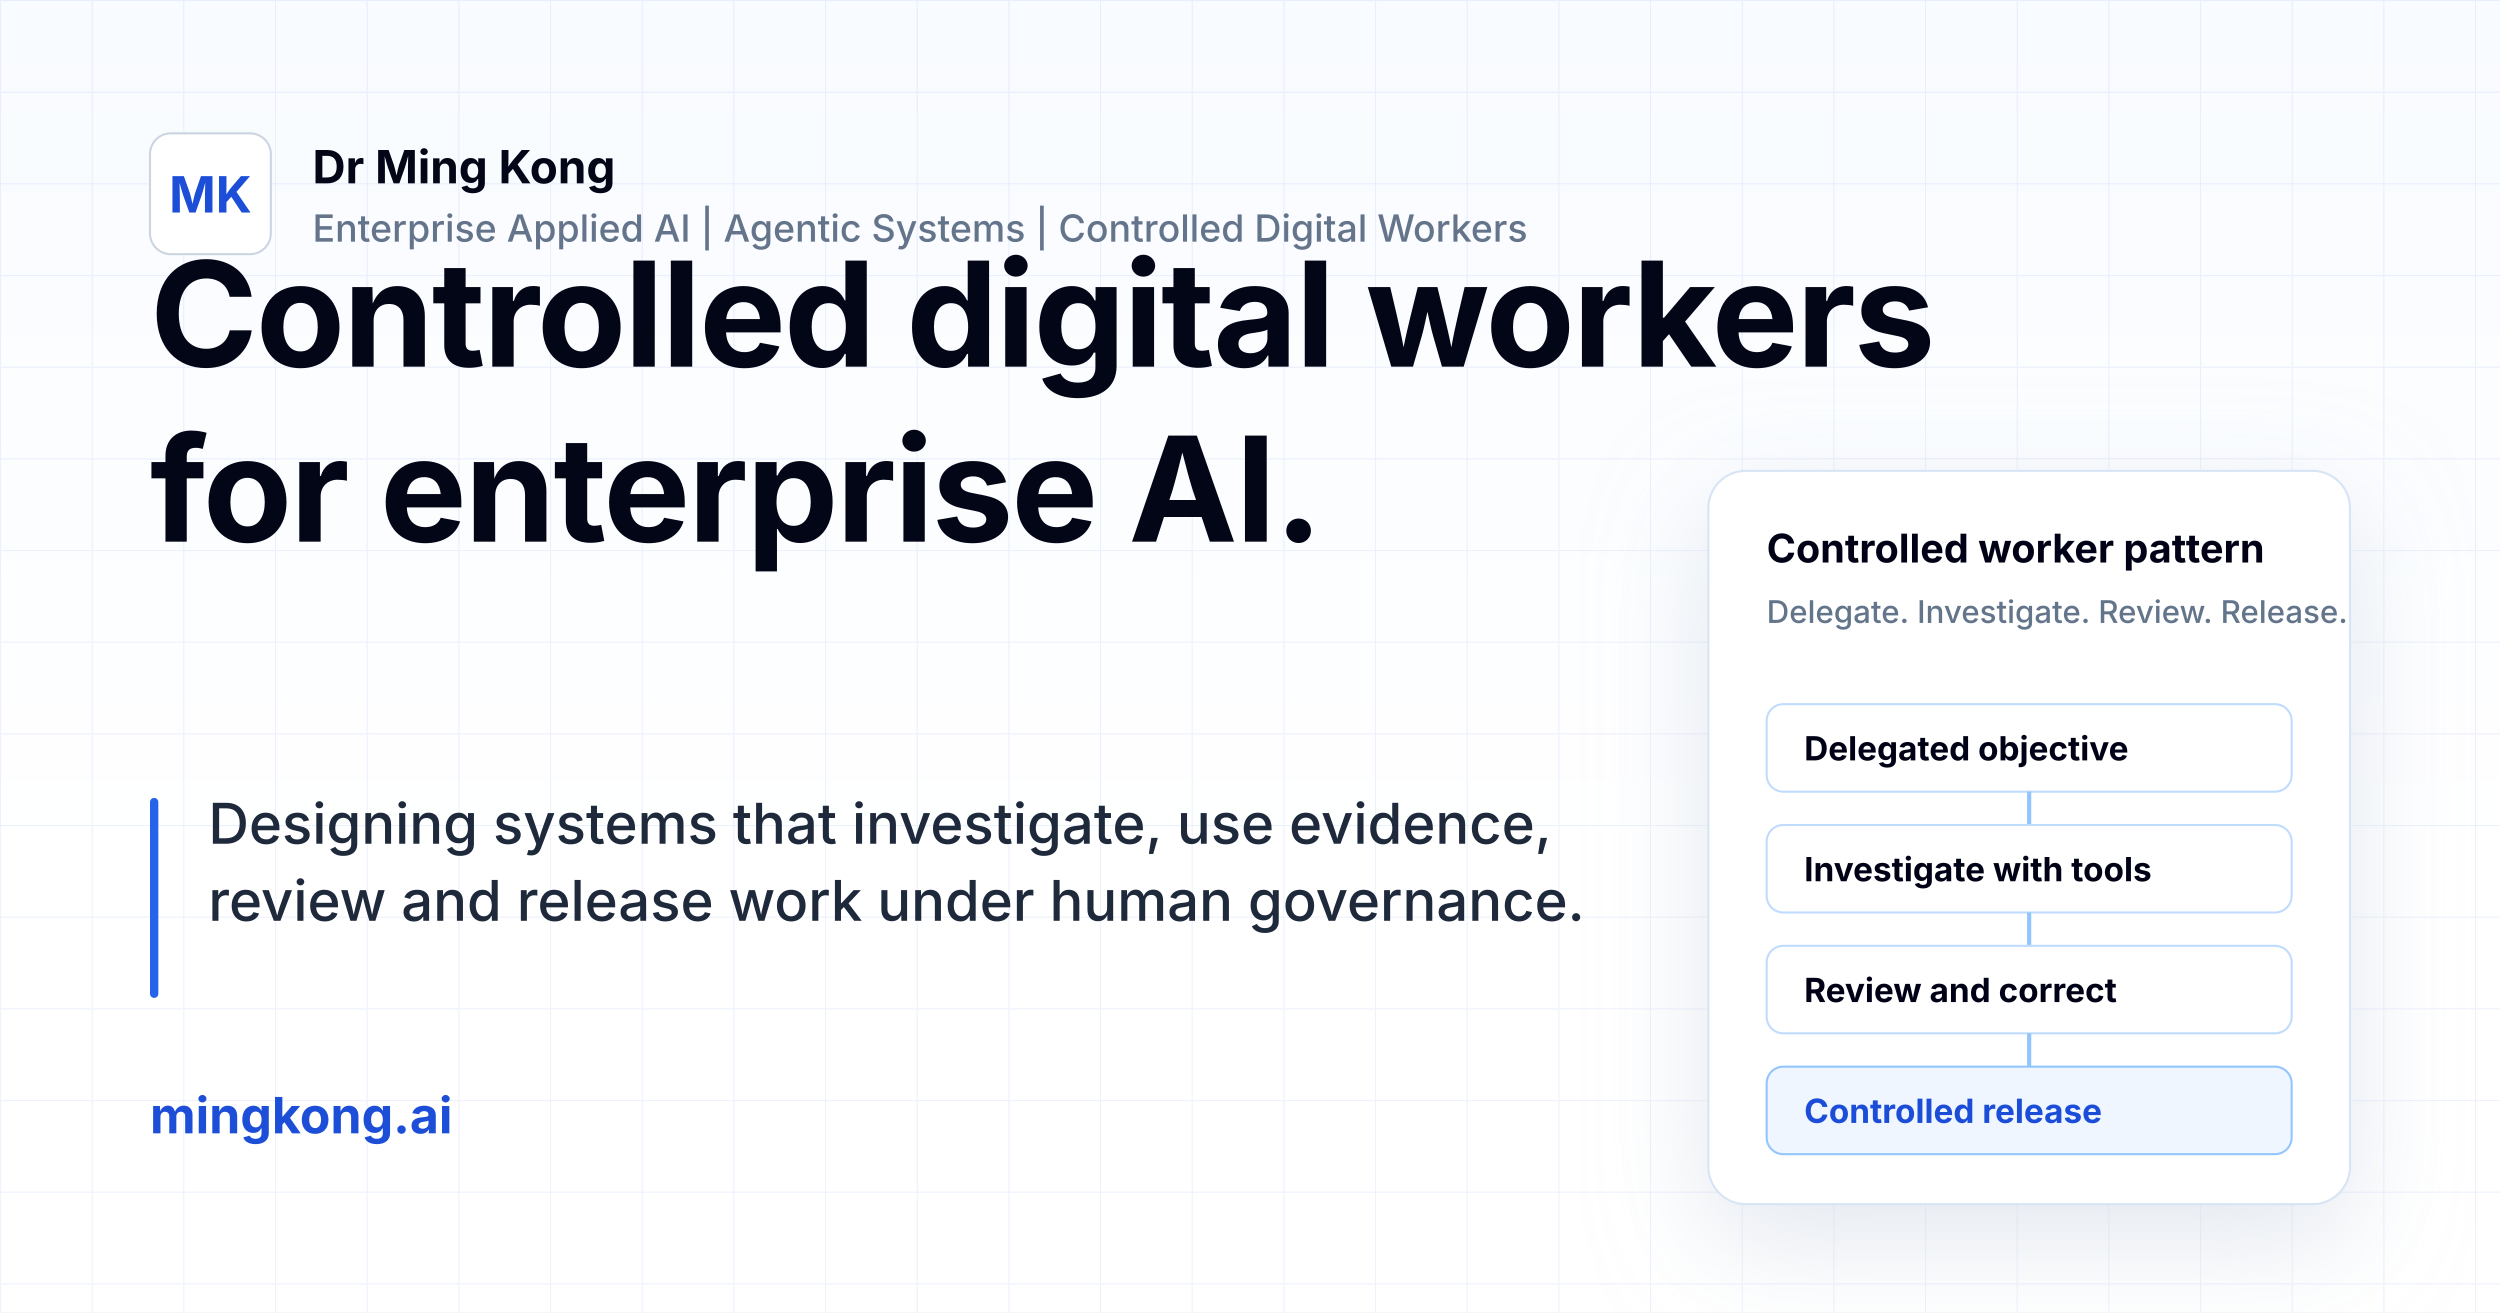
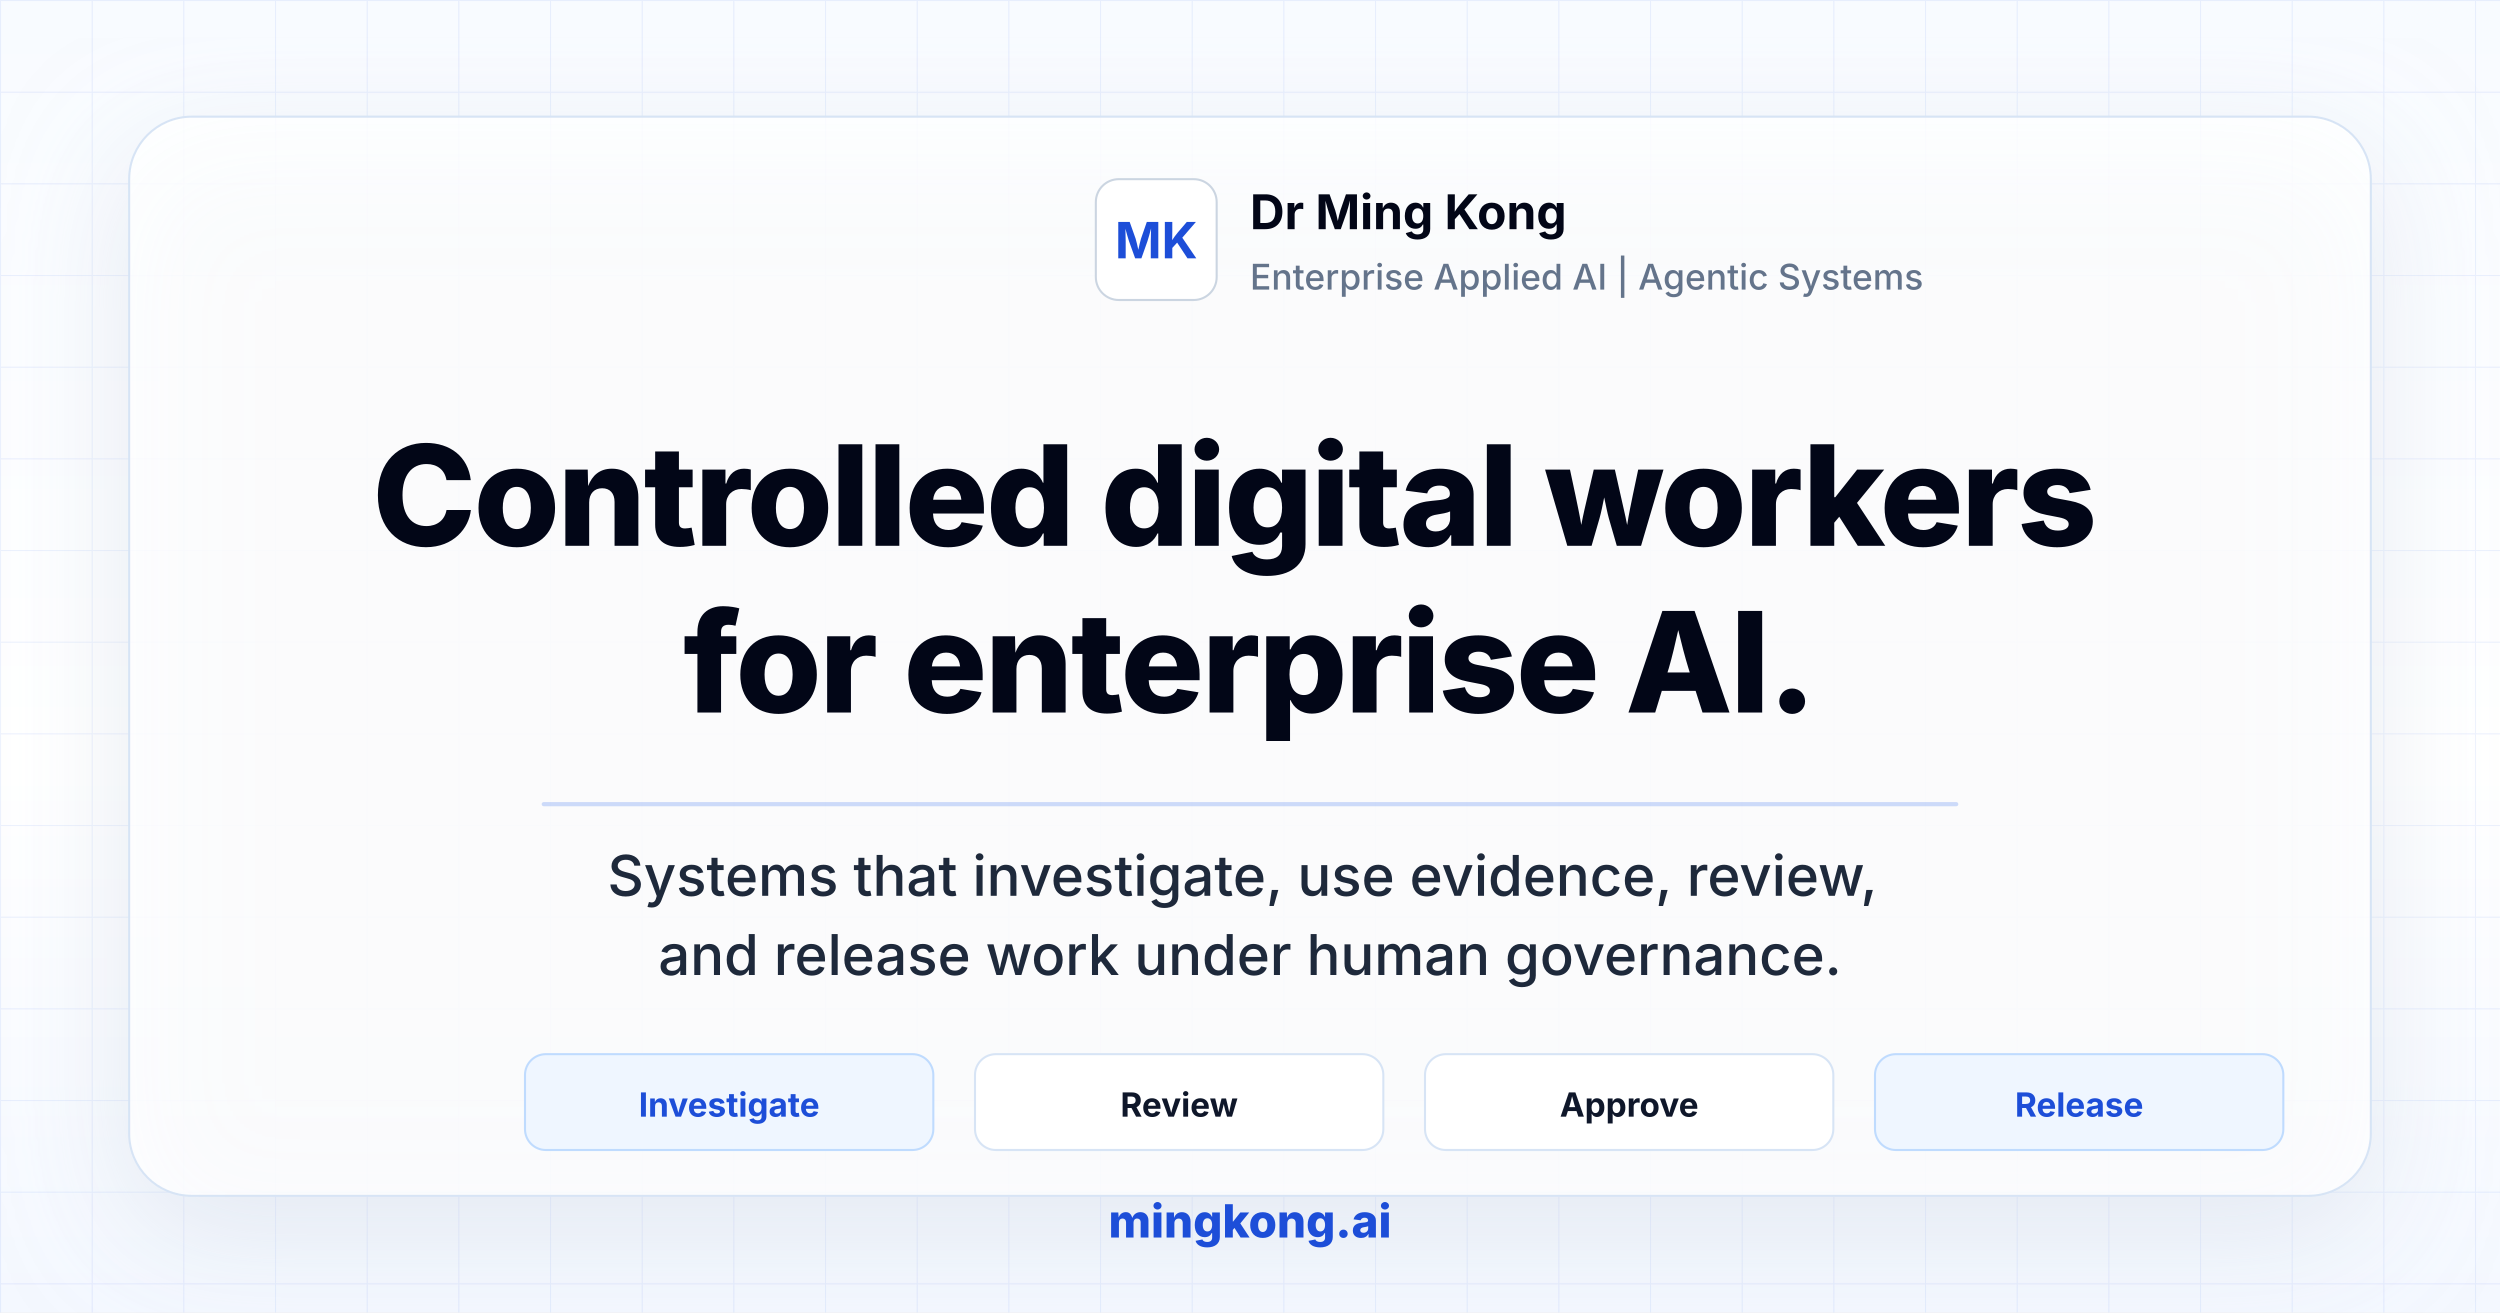
<svg xmlns="http://www.w3.org/2000/svg" width="1200" height="630" viewBox="0 0 1200 630" fill="none">
  <defs>
    <linearGradient id="bg" x1="0" y1="0" x2="0" y2="630" gradientUnits="userSpaceOnUse">
      <stop offset="0" stop-color="#F8FBFF" />
-       <stop offset="0.68" stop-color="#FFFFFF" />
-       <stop offset="1" stop-color="#FFFFFF" />
+       <stop offset="0.58" stop-color="#FFFFFF" />
+       <stop offset="1" stop-color="#F4F8FF" />
    </linearGradient>
    <pattern id="grid" width="44" height="44" patternUnits="userSpaceOnUse">
      <path d="M44 0H0V44" stroke="#2563EB" stroke-opacity="0.08" stroke-width="1" />
    </pattern>
-     <filter id="shadow" x="-20%" y="-20%" width="140%" height="140%" color-interpolation-filters="sRGB">
-       <feDropShadow dx="0" dy="18" stdDeviation="26" flood-color="#CBD5E1" flood-opacity="0.55" />
+     <filter id="softShadow" x="-20%" y="-20%" width="140%" height="140%" color-interpolation-filters="sRGB">
+       <feDropShadow dx="0" dy="18" stdDeviation="30" flood-color="#CBD5E1" flood-opacity="0.55" />
    </filter>
  </defs>
  <rect width="1200" height="630" fill="url(#bg)" />
  <rect width="1200" height="630" fill="url(#grid)" />
-   <g transform="translate(72 64)">
-     <rect x="0" y="0" width="58" height="58" rx="10" fill="#FFFFFF" stroke="#CBD5E1" />
-     <text x="29" y="38" text-anchor="middle" font-family="Inter, Arial, sans-serif" font-size="24" font-weight="700" fill="#1D4ED8">MK</text>
-     <text x="78" y="24" font-family="Inter, Arial, sans-serif" font-size="22" font-weight="700" fill="#020617">Dr Ming Kong</text>
-     <text x="78" y="52" font-family="Inter, Arial, sans-serif" font-size="18" font-weight="500" fill="#64748B">Enterprise Applied AI | Agentic Systems | Controlled Digital Workers</text>
+   <rect x="62" y="56" width="1076" height="518" rx="30" fill="#FFFFFF" fill-opacity="0.82" stroke="#D7E4F5" filter="url(#softShadow)" />
+   <g transform="translate(0 86)">
+     <rect x="526" y="0" width="58" height="58" rx="11" fill="#FFFFFF" stroke="#CBD5E1" />
+     <text x="555" y="38" text-anchor="middle" font-family="Inter, Arial, sans-serif" font-size="24" font-weight="750" fill="#1D4ED8">MK</text>
+     <text x="600" y="24" font-family="Inter, Arial, sans-serif" font-size="23" font-weight="750" fill="#020617">Dr Ming Kong</text>
+     <text x="600" y="53" font-family="Inter, Arial, sans-serif" font-size="17" font-weight="550" fill="#64748B">Enterprise Applied AI | Agentic Systems</text>
  </g>
-   <g transform="translate(72 176)">
-     <text font-family="Inter, Arial, sans-serif" font-size="70" font-weight="750" letter-spacing="-1" fill="#020617">
-       <tspan x="0" y="0">Controlled digital workers</tspan>
-       <tspan x="0" y="84">for enterprise AI.</tspan>
-     </text>
-     <rect x="0" y="207" width="4" height="96" rx="2" fill="#2563EB" />
-     <text x="28" y="229" font-family="Inter, Arial, sans-serif" font-size="27" font-weight="500" fill="#1E293B">
-       <tspan x="28" y="229">Designing systems that investigate, use evidence,</tspan>
-       <tspan x="28" y="266">review and release work under human governance.</tspan>
-     </text>
-     <text x="0" y="368" font-family="Inter, Arial, sans-serif" font-size="24" font-weight="700" fill="#1D4ED8">mingkong.ai</text>
+   <text x="600" y="262" text-anchor="middle" font-family="Inter, Arial, sans-serif" font-size="67" font-weight="780" letter-spacing="-1.2" fill="#020617">
+     <tspan x="600" y="262">Controlled digital workers</tspan>
+     <tspan x="600" y="342">for enterprise AI.</tspan>
+   </text>
+   <rect x="260" y="385" width="680" height="2" rx="1" fill="#2563EB" opacity="0.22" />
+   <text x="600" y="430" text-anchor="middle" font-family="Inter, Arial, sans-serif" font-size="27" font-weight="520" fill="#1E293B">
+     <tspan x="600" y="430">Systems that investigate, use evidence, review,</tspan>
+     <tspan x="600" y="468">and release work under human governance.</tspan>
+   </text>
+   <g transform="translate(252 506)">
+     <rect x="0" y="0" width="196" height="46" rx="10" fill="#EFF6FF" stroke="#BFDBFE" />
+     <text x="98" y="30" text-anchor="middle" font-family="Inter, Arial, sans-serif" font-size="16" font-weight="720" fill="#1D4ED8">Investigate</text>
+     <rect x="216" y="0" width="196" height="46" rx="10" fill="#FFFFFF" stroke="#D7E4F5" />
+     <text x="314" y="30" text-anchor="middle" font-family="Inter, Arial, sans-serif" font-size="16" font-weight="720" fill="#0F172A">Review</text>
+     <rect x="432" y="0" width="196" height="46" rx="10" fill="#FFFFFF" stroke="#D7E4F5" />
+     <text x="530" y="30" text-anchor="middle" font-family="Inter, Arial, sans-serif" font-size="16" font-weight="720" fill="#0F172A">Approve</text>
+     <rect x="648" y="0" width="196" height="46" rx="10" fill="#EFF6FF" stroke="#BFDBFE" />
+     <text x="746" y="30" text-anchor="middle" font-family="Inter, Arial, sans-serif" font-size="16" font-weight="720" fill="#1D4ED8">Release</text>
  </g>
-   <g transform="translate(820 226)" filter="url(#shadow)">
-     <rect x="0" y="0" width="308" height="352" rx="18" fill="#FFFFFF" stroke="#D7E4F5" />
-     <text x="28" y="44" font-family="Inter, Arial, sans-serif" font-size="19" font-weight="700" fill="#020617">Controlled worker pattern</text>
-     <text x="28" y="73" font-family="Inter, Arial, sans-serif" font-size="15" font-weight="500" fill="#64748B">Delegate. Investigate. Review. Release.</text>
-     <g transform="translate(28 112)">
-       <rect x="0" y="0" width="252" height="42" rx="8" fill="#FFFFFF" stroke="#BFDBFE" />
-       <text x="18" y="27" font-family="Inter, Arial, sans-serif" font-size="16" font-weight="650" fill="#020617">Delegated objective</text>
-       <line x1="126" y1="42" x2="126" y2="58" stroke="#93C5FD" stroke-width="2" />
-       <rect x="0" y="58" width="252" height="42" rx="8" fill="#FFFFFF" stroke="#BFDBFE" />
-       <text x="18" y="85" font-family="Inter, Arial, sans-serif" font-size="16" font-weight="650" fill="#020617">Investigate with tools</text>
-       <line x1="126" y1="100" x2="126" y2="116" stroke="#93C5FD" stroke-width="2" />
-       <rect x="0" y="116" width="252" height="42" rx="8" fill="#FFFFFF" stroke="#BFDBFE" />
-       <text x="18" y="143" font-family="Inter, Arial, sans-serif" font-size="16" font-weight="650" fill="#020617">Review and correct</text>
-       <line x1="126" y1="158" x2="126" y2="174" stroke="#93C5FD" stroke-width="2" />
-       <rect x="0" y="174" width="252" height="42" rx="8" fill="#EFF6FF" stroke="#93C5FD" />
-       <text x="18" y="201" font-family="Inter, Arial, sans-serif" font-size="16" font-weight="750" fill="#1D4ED8">Controlled release</text>
-     </g>
-   </g>
+   <text x="600" y="594" text-anchor="middle" font-family="Inter, Arial, sans-serif" font-size="22" font-weight="760" fill="#1D4ED8">mingkong.ai</text>
</svg>
